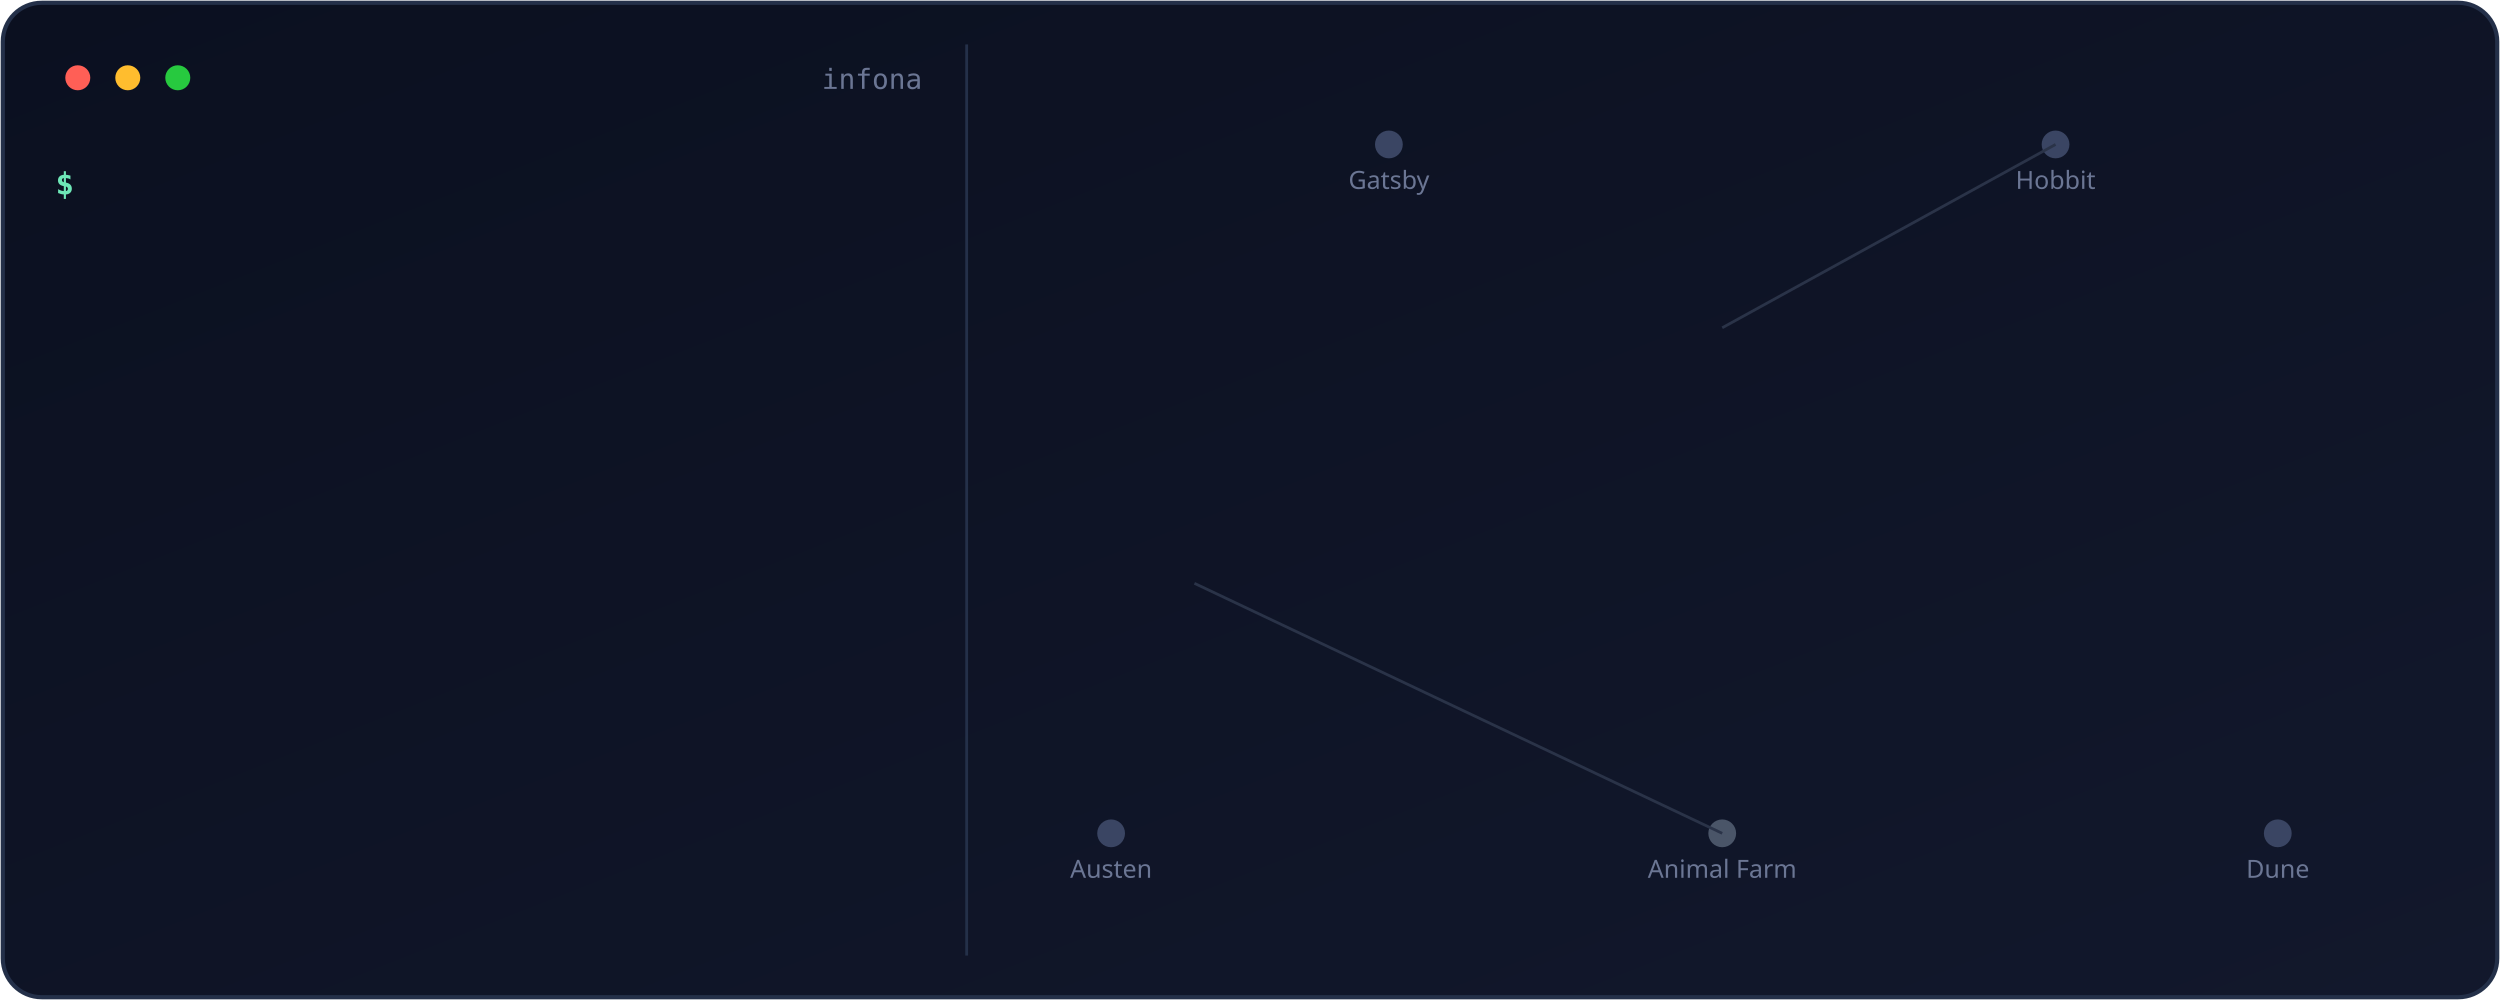
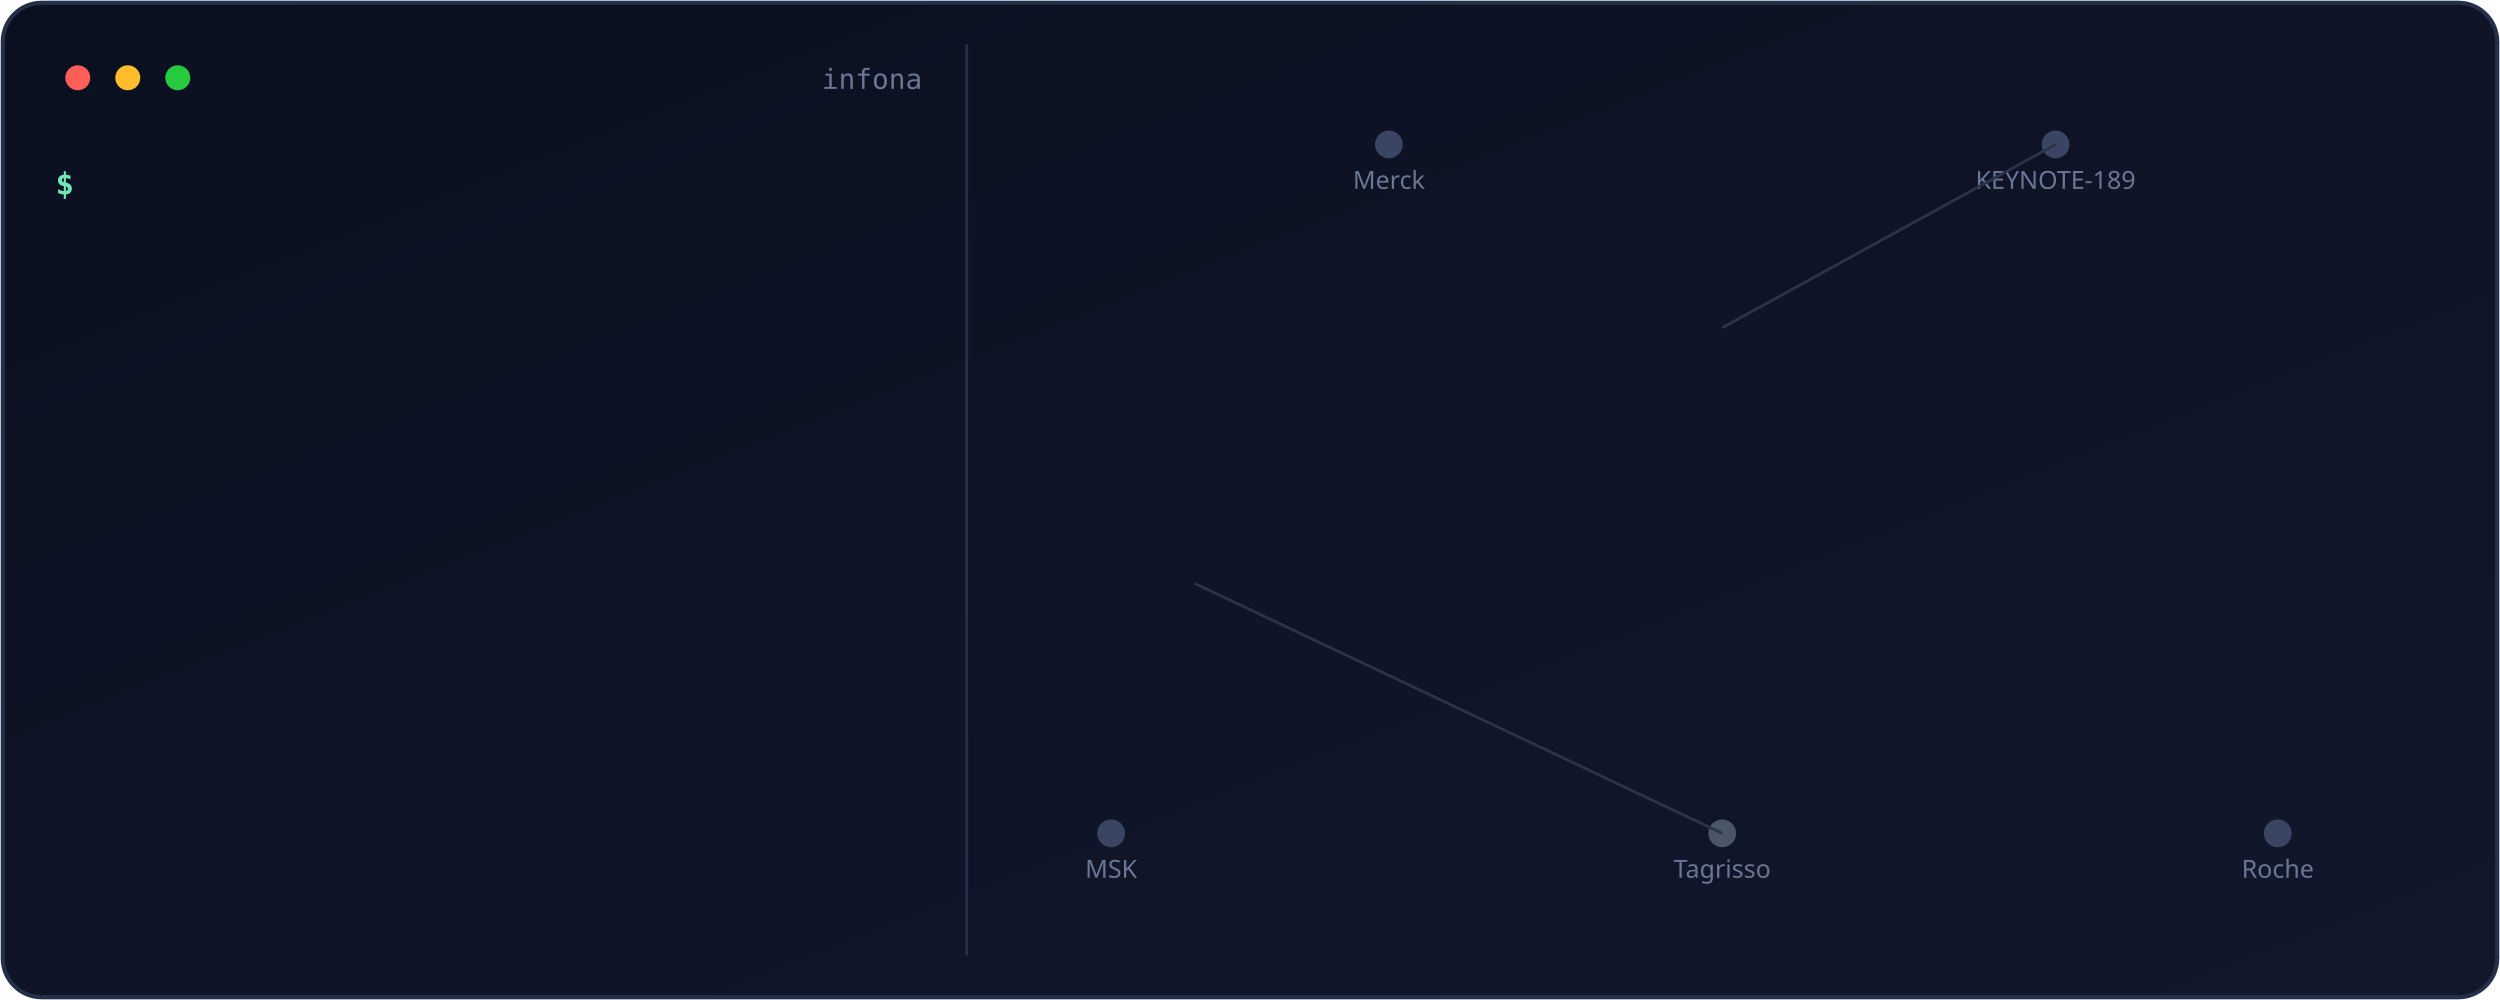
- <svg xmlns="http://www.w3.org/2000/svg" viewBox="0 0 900 360" width="900" height="360" font-family="ui-monospace, SFMono-Regular, Menlo, Consolas, monospace" role="img" aria-label="infona ask lighting a path across the bookstore knowledge graph">
+ <svg xmlns="http://www.w3.org/2000/svg" viewBox="0 0 900 360" width="900" height="360" font-family="ui-monospace, SFMono-Regular, Menlo, Consolas, monospace" role="img" aria-label="infona ask lighting AstraZeneca to AURORA-3 to NSCLC">
  <defs>
    <linearGradient id="bg" x1="0" y1="0" x2="1" y2="1">
      <stop offset="0" stop-color="#0b1020" />
      <stop offset="1" stop-color="#12182c" />
    </linearGradient>
  </defs>
  <rect x="1" y="1" width="898" height="358" rx="14" fill="url(#bg)" stroke="#243049" stroke-width="1.5" />
  <line x1="348" y1="16" x2="348" y2="344" stroke="#243049" stroke-width="1" />
  <circle cx="28" cy="28" r="4.5" fill="#ff5f56" />
  <circle cx="46" cy="28" r="4.5" fill="#ffbd2e" />
  <circle cx="64" cy="28" r="4.5" fill="#27c93f" />
  <text x="332" y="32" text-anchor="end" font-size="10" fill="#6b7694">infona</text>
  <text x="20" y="70" font-size="11" fill="#6ee7b7" font-weight="600">$</text>
  <text x="33.0" y="70" font-size="11" fill="#d7e2f5" opacity="0">i<animate attributeName="opacity" values="0;0;1;1;0" keyTimes="0;0.028;0.04;0.94;1" dur="12.0s" repeatCount="indefinite" />
  </text>
  <text x="39.6" y="70" font-size="11" fill="#d7e2f5" opacity="0">n<animate attributeName="opacity" values="0;0;1;1;0" keyTimes="0;0.042;0.054;0.94;1" dur="12.0s" repeatCount="indefinite" />
  </text>
  <text x="46.2" y="70" font-size="11" fill="#d7e2f5" opacity="0">f<animate attributeName="opacity" values="0;0;1;1;0" keyTimes="0;0.056;0.068;0.94;1" dur="12.0s" repeatCount="indefinite" />
  </text>
  <text x="52.8" y="70" font-size="11" fill="#d7e2f5" opacity="0">o<animate attributeName="opacity" values="0;0;1;1;0" keyTimes="0;0.07;0.082;0.94;1" dur="12.0s" repeatCount="indefinite" />
  </text>
  <text x="59.4" y="70" font-size="11" fill="#d7e2f5" opacity="0">n<animate attributeName="opacity" values="0;0;1;1;0" keyTimes="0;0.084;0.096;0.94;1" dur="12.0s" repeatCount="indefinite" />
  </text>
  <text x="66.0" y="70" font-size="11" fill="#d7e2f5" opacity="0">a<animate attributeName="opacity" values="0;0;1;1;0" keyTimes="0;0.098;0.11;0.94;1" dur="12.0s" repeatCount="indefinite" />
  </text>
  <text x="79.2" y="70" font-size="11" fill="#d7e2f5" opacity="0">a<animate attributeName="opacity" values="0;0;1;1;0" keyTimes="0;0.126;0.138;0.94;1" dur="12.0s" repeatCount="indefinite" />
  </text>
  <text x="85.8" y="70" font-size="11" fill="#d7e2f5" opacity="0">s<animate attributeName="opacity" values="0;0;1;1;0" keyTimes="0;0.14;0.152;0.94;1" dur="12.0s" repeatCount="indefinite" />
  </text>
  <text x="92.4" y="70" font-size="11" fill="#d7e2f5" opacity="0">k<animate attributeName="opacity" values="0;0;1;1;0" keyTimes="0;0.154;0.166;0.94;1" dur="12.0s" repeatCount="indefinite" />
  </text>
  <text x="105.6" y="70" font-size="11" fill="#d7e2f5" opacity="0">-<animate attributeName="opacity" values="0;0;1;1;0" keyTimes="0;0.182;0.194;0.94;1" dur="12.0s" repeatCount="indefinite" />
  </text>
  <text x="112.2" y="70" font-size="11" fill="#d7e2f5" opacity="0">-<animate attributeName="opacity" values="0;0;1;1;0" keyTimes="0;0.196;0.208;0.94;1" dur="12.0s" repeatCount="indefinite" />
  </text>
  <text x="118.8" y="70" font-size="11" fill="#d7e2f5" opacity="0">k<animate attributeName="opacity" values="0;0;1;1;0" keyTimes="0;0.21;0.222;0.94;1" dur="12.0s" repeatCount="indefinite" />
  </text>
  <text x="125.4" y="70" font-size="11" fill="#d7e2f5" opacity="0">g<animate attributeName="opacity" values="0;0;1;1;0" keyTimes="0;0.224;0.236;0.94;1" dur="12.0s" repeatCount="indefinite" />
  </text>
-   <text x="138.6" y="70" font-size="11" fill="#d7e2f5" opacity="0">b<animate attributeName="opacity" values="0;0;1;1;0" keyTimes="0;0.252;0.264;0.94;1" dur="12.0s" repeatCount="indefinite" />
+   <text x="138.6" y="70" font-size="11" fill="#d7e2f5" opacity="0">t<animate attributeName="opacity" values="0;0;1;1;0" keyTimes="0;0.252;0.264;0.94;1" dur="12.0s" repeatCount="indefinite" />
  </text>
-   <text x="145.2" y="70" font-size="11" fill="#d7e2f5" opacity="0">o<animate attributeName="opacity" values="0;0;1;1;0" keyTimes="0;0.266;0.278;0.94;1" dur="12.0s" repeatCount="indefinite" />
+   <text x="145.2" y="70" font-size="11" fill="#d7e2f5" opacity="0">r<animate attributeName="opacity" values="0;0;1;1;0" keyTimes="0;0.266;0.278;0.94;1" dur="12.0s" repeatCount="indefinite" />
  </text>
-   <text x="151.8" y="70" font-size="11" fill="#d7e2f5" opacity="0">o<animate attributeName="opacity" values="0;0;1;1;0" keyTimes="0;0.28;0.292;0.94;1" dur="12.0s" repeatCount="indefinite" />
+   <text x="151.8" y="70" font-size="11" fill="#d7e2f5" opacity="0">i<animate attributeName="opacity" values="0;0;1;1;0" keyTimes="0;0.28;0.292;0.94;1" dur="12.0s" repeatCount="indefinite" />
  </text>
-   <text x="158.4" y="70" font-size="11" fill="#d7e2f5" opacity="0">k<animate attributeName="opacity" values="0;0;1;1;0" keyTimes="0;0.294;0.306;0.94;1" dur="12.0s" repeatCount="indefinite" />
+   <text x="158.4" y="70" font-size="11" fill="#d7e2f5" opacity="0">a<animate attributeName="opacity" values="0;0;1;1;0" keyTimes="0;0.294;0.306;0.94;1" dur="12.0s" repeatCount="indefinite" />
  </text>
-   <text x="165.0" y="70" font-size="11" fill="#d7e2f5" opacity="0">s<animate attributeName="opacity" values="0;0;1;1;0" keyTimes="0;0.308;0.32;0.94;1" dur="12.0s" repeatCount="indefinite" />
+   <text x="165.0" y="70" font-size="11" fill="#d7e2f5" opacity="0">l<animate attributeName="opacity" values="0;0;1;1;0" keyTimes="0;0.308;0.32;0.94;1" dur="12.0s" repeatCount="indefinite" />
  </text>
-   <text x="171.6" y="70" font-size="11" fill="#d7e2f5" opacity="0">t<animate attributeName="opacity" values="0;0;1;1;0" keyTimes="0;0.322;0.334;0.94;1" dur="12.0s" repeatCount="indefinite" />
-   </text>
-   <text x="178.2" y="70" font-size="11" fill="#d7e2f5" opacity="0">o<animate attributeName="opacity" values="0;0;1;1;0" keyTimes="0;0.336;0.348;0.94;1" dur="12.0s" repeatCount="indefinite" />
-   </text>
-   <text x="184.8" y="70" font-size="11" fill="#d7e2f5" opacity="0">r<animate attributeName="opacity" values="0;0;1;1;0" keyTimes="0;0.35;0.362;0.94;1" dur="12.0s" repeatCount="indefinite" />
-   </text>
-   <text x="191.4" y="70" font-size="11" fill="#d7e2f5" opacity="0">e<animate attributeName="opacity" values="0;0;1;1;0" keyTimes="0;0.364;0.376;0.94;1" dur="12.0s" repeatCount="indefinite" />
+   <text x="171.6" y="70" font-size="11" fill="#d7e2f5" opacity="0">s<animate attributeName="opacity" values="0;0;1;1;0" keyTimes="0;0.322;0.334;0.94;1" dur="12.0s" repeatCount="indefinite" />
  </text>
  <text x="20" y="88" font-size="11" fill="#6ee7b7" font-weight="600" opacity="0">&gt;<animate attributeName="opacity" values="0;0;1;1;0" keyTimes="0;0.208;0.22;0.94;1" dur="12.0s" repeatCount="indefinite" />
  </text>
  <text x="33.0" y="88" font-size="11" fill="#d7e2f5" opacity="0">"<animate attributeName="opacity" values="0;0;1;1;0" keyTimes="0;0.218;0.23;0.94;1" dur="12.0s" repeatCount="indefinite" />
  </text>
-   <text x="39.6" y="88" font-size="11" fill="#d7e2f5" opacity="0">O<animate attributeName="opacity" values="0;0;1;1;0" keyTimes="0;0.232;0.244;0.94;1" dur="12.0s" repeatCount="indefinite" />
+   <text x="39.6" y="88" font-size="11" fill="#d7e2f5" opacity="0">A<animate attributeName="opacity" values="0;0;1;1;0" keyTimes="0;0.232;0.244;0.94;1" dur="12.0s" repeatCount="indefinite" />
  </text>
-   <text x="46.2" y="88" font-size="11" fill="#d7e2f5" opacity="0">r<animate attributeName="opacity" values="0;0;1;1;0" keyTimes="0;0.246;0.258;0.94;1" dur="12.0s" repeatCount="indefinite" />
+   <text x="46.2" y="88" font-size="11" fill="#d7e2f5" opacity="0">Z<animate attributeName="opacity" values="0;0;1;1;0" keyTimes="0;0.246;0.258;0.94;1" dur="12.0s" repeatCount="indefinite" />
  </text>
-   <text x="52.8" y="88" font-size="11" fill="#d7e2f5" opacity="0">w<animate attributeName="opacity" values="0;0;1;1;0" keyTimes="0;0.26;0.272;0.94;1" dur="12.0s" repeatCount="indefinite" />
+   <text x="59.4" y="88" font-size="11" fill="#d7e2f5" opacity="0">P<animate attributeName="opacity" values="0;0;1;1;0" keyTimes="0;0.274;0.286;0.94;1" dur="12.0s" repeatCount="indefinite" />
  </text>
-   <text x="59.4" y="88" font-size="11" fill="#d7e2f5" opacity="0">e<animate attributeName="opacity" values="0;0;1;1;0" keyTimes="0;0.274;0.286;0.94;1" dur="12.0s" repeatCount="indefinite" />
+   <text x="66.0" y="88" font-size="11" fill="#d7e2f5" opacity="0">h<animate attributeName="opacity" values="0;0;1;1;0" keyTimes="0;0.288;0.3;0.94;1" dur="12.0s" repeatCount="indefinite" />
  </text>
-   <text x="66.0" y="88" font-size="11" fill="#d7e2f5" opacity="0">l<animate attributeName="opacity" values="0;0;1;1;0" keyTimes="0;0.288;0.3;0.94;1" dur="12.0s" repeatCount="indefinite" />
+   <text x="72.6" y="88" font-size="11" fill="#d7e2f5" opacity="0">a<animate attributeName="opacity" values="0;0;1;1;0" keyTimes="0;0.302;0.314;0.94;1" dur="12.0s" repeatCount="indefinite" />
  </text>
-   <text x="72.6" y="88" font-size="11" fill="#d7e2f5" opacity="0">l<animate attributeName="opacity" values="0;0;1;1;0" keyTimes="0;0.302;0.314;0.94;1" dur="12.0s" repeatCount="indefinite" />
+   <text x="79.2" y="88" font-size="11" fill="#d7e2f5" opacity="0">s<animate attributeName="opacity" values="0;0;1;1;0" keyTimes="0;0.316;0.328;0.94;1" dur="12.0s" repeatCount="indefinite" />
  </text>
-   <text x="85.8" y="88" font-size="11" fill="#d7e2f5" opacity="0">t<animate attributeName="opacity" values="0;0;1;1;0" keyTimes="0;0.33;0.342;0.94;1" dur="12.0s" repeatCount="indefinite" />
+   <text x="85.8" y="88" font-size="11" fill="#d7e2f5" opacity="0">e<animate attributeName="opacity" values="0;0;1;1;0" keyTimes="0;0.33;0.342;0.94;1" dur="12.0s" repeatCount="indefinite" />
  </text>
-   <text x="92.4" y="88" font-size="11" fill="#d7e2f5" opacity="0">o<animate attributeName="opacity" values="0;0;1;1;0" keyTimes="0;0.344;0.356;0.94;1" dur="12.0s" repeatCount="indefinite" />
+   <text x="99.0" y="88" font-size="11" fill="#d7e2f5" opacity="0">3<animate attributeName="opacity" values="0;0;1;1;0" keyTimes="0;0.358;0.37;0.94;1" dur="12.0s" repeatCount="indefinite" />
  </text>
-   <text x="105.6" y="88" font-size="11" fill="#d7e2f5" opacity="0">D<animate attributeName="opacity" values="0;0;1;1;0" keyTimes="0;0.372;0.384;0.94;1" dur="12.0s" repeatCount="indefinite" />
+   <text x="112.2" y="88" font-size="11" fill="#d7e2f5" opacity="0">N<animate attributeName="opacity" values="0;0;1;1;0" keyTimes="0;0.386;0.398;0.94;1" dur="12.0s" repeatCount="indefinite" />
  </text>
-   <text x="112.2" y="88" font-size="11" fill="#d7e2f5" opacity="0">y<animate attributeName="opacity" values="0;0;1;1;0" keyTimes="0;0.386;0.398;0.94;1" dur="12.0s" repeatCount="indefinite" />
+   <text x="118.8" y="88" font-size="11" fill="#d7e2f5" opacity="0">S<animate attributeName="opacity" values="0;0;1;1;0" keyTimes="0;0.4;0.412;0.94;1" dur="12.0s" repeatCount="indefinite" />
  </text>
-   <text x="118.8" y="88" font-size="11" fill="#d7e2f5" opacity="0">s<animate attributeName="opacity" values="0;0;1;1;0" keyTimes="0;0.4;0.412;0.94;1" dur="12.0s" repeatCount="indefinite" />
+   <text x="125.4" y="88" font-size="11" fill="#d7e2f5" opacity="0">C<animate attributeName="opacity" values="0;0;1;1;0" keyTimes="0;0.414;0.426;0.94;1" dur="12.0s" repeatCount="indefinite" />
  </text>
-   <text x="125.4" y="88" font-size="11" fill="#d7e2f5" opacity="0">t<animate attributeName="opacity" values="0;0;1;1;0" keyTimes="0;0.414;0.426;0.94;1" dur="12.0s" repeatCount="indefinite" />
+   <text x="132.0" y="88" font-size="11" fill="#d7e2f5" opacity="0">L<animate attributeName="opacity" values="0;0;1;1;0" keyTimes="0;0.428;0.44;0.94;1" dur="12.0s" repeatCount="indefinite" />
  </text>
-   <text x="132.0" y="88" font-size="11" fill="#d7e2f5" opacity="0">o<animate attributeName="opacity" values="0;0;1;1;0" keyTimes="0;0.428;0.44;0.94;1" dur="12.0s" repeatCount="indefinite" />
+   <text x="138.6" y="88" font-size="11" fill="#d7e2f5" opacity="0">C<animate attributeName="opacity" values="0;0;1;1;0" keyTimes="0;0.442;0.454;0.94;1" dur="12.0s" repeatCount="indefinite" />
  </text>
-   <text x="138.6" y="88" font-size="11" fill="#d7e2f5" opacity="0">p<animate attributeName="opacity" values="0;0;1;1;0" keyTimes="0;0.442;0.454;0.94;1" dur="12.0s" repeatCount="indefinite" />
+   <text x="145.2" y="88" font-size="11" fill="#d7e2f5" opacity="0">?<animate attributeName="opacity" values="0;0;1;1;0" keyTimes="0;0.456;0.468;0.94;1" dur="12.0s" repeatCount="indefinite" />
  </text>
-   <text x="145.2" y="88" font-size="11" fill="#d7e2f5" opacity="0">i<animate attributeName="opacity" values="0;0;1;1;0" keyTimes="0;0.456;0.468;0.94;1" dur="12.0s" repeatCount="indefinite" />
+   <text x="151.8" y="88" font-size="11" fill="#d7e2f5" opacity="0">"<animate attributeName="opacity" values="0;0;1;1;0" keyTimes="0;0.47;0.482;0.94;1" dur="12.0s" repeatCount="indefinite" />
  </text>
-   <text x="151.8" y="88" font-size="11" fill="#d7e2f5" opacity="0">a<animate attributeName="opacity" values="0;0;1;1;0" keyTimes="0;0.47;0.482;0.94;1" dur="12.0s" repeatCount="indefinite" />
+   <text x="20" y="114" font-size="11" fill="#8eb4ff" opacity="0">MATCH (s:Sponsor)-[:runs]-&gt;(t:Trial)<animate attributeName="opacity" values="0;0;1;1;0" keyTimes="0;0.468;0.48;0.94;1" dur="12.0s" repeatCount="indefinite" />
  </text>
-   <text x="158.4" y="88" font-size="11" fill="#d7e2f5" opacity="0">n<animate attributeName="opacity" values="0;0;1;1;0" keyTimes="0;0.484;0.496;0.94;1" dur="12.0s" repeatCount="indefinite" />
+   <text x="20" y="132" font-size="11" fill="#8eb4ff" opacity="0">      -[:indication]-&gt;(i:Indication)<animate attributeName="opacity" values="0;0;1;1;0" keyTimes="0;0.498;0.51;0.94;1" dur="12.0s" repeatCount="indefinite" />
  </text>
-   <text x="165.0" y="88" font-size="11" fill="#d7e2f5" opacity="0">?<animate attributeName="opacity" values="0;0;1;1;0" keyTimes="0;0.498;0.51;0.94;1" dur="12.0s" repeatCount="indefinite" />
+   <text x="20" y="150" font-size="11" fill="#d7e2f5" opacity="0">WHERE s.name = 'AstraZeneca'<animate attributeName="opacity" values="0;0;1;1;0" keyTimes="0;0.528;0.54;0.94;1" dur="12.0s" repeatCount="indefinite" />
  </text>
-   <text x="171.6" y="88" font-size="11" fill="#d7e2f5" opacity="0">"<animate attributeName="opacity" values="0;0;1;1;0" keyTimes="0;0.512;0.524;0.94;1" dur="12.0s" repeatCount="indefinite" />
+   <text x="20" y="168" font-size="11" fill="#8eb4ff" opacity="0">  AND t.phase = 'Phase 3'<animate attributeName="opacity" values="0;0;1;1;0" keyTimes="0;0.558;0.57;0.94;1" dur="12.0s" repeatCount="indefinite" />
  </text>
-   <text x="20" y="114" font-size="11" fill="#8eb4ff" opacity="0">MATCH (a:Author)-[:wrote]-&gt;(b:Book)<animate attributeName="opacity" values="0;0;1;1;0" keyTimes="0;0.488;0.5;0.94;1" dur="12.0s" repeatCount="indefinite" />
+   <text x="20" y="186" font-size="11" fill="#8eb4ff" opacity="0">  AND i.name = 'NSCLC'<animate attributeName="opacity" values="0;0;1;1;0" keyTimes="0;0.588;0.6;0.94;1" dur="12.0s" repeatCount="indefinite" />
  </text>
-   <text x="20" y="132" font-size="11" fill="#8eb4ff" opacity="0">      -[:genre]-&gt;(g:Genre)<animate attributeName="opacity" values="0;0;1;1;0" keyTimes="0;0.523;0.535;0.94;1" dur="12.0s" repeatCount="indefinite" />
+   <text x="20" y="212" font-size="11" fill="#e85a2b" opacity="0">Path  AstraZeneca --runs--&gt; AURORA-3<animate attributeName="opacity" values="0;0;1;1;0" keyTimes="0;0.618;0.63;0.94;1" dur="12.0s" repeatCount="indefinite" />
  </text>
-   <text x="20" y="150" font-size="11" fill="#d7e2f5" opacity="0">WHERE a.name = 'Orwell'<animate attributeName="opacity" values="0;0;1;1;0" keyTimes="0;0.558;0.57;0.94;1" dur="12.0s" repeatCount="indefinite" />
+   <text x="20" y="230" font-size="11" fill="#8eb4ff" opacity="0">         --indication--&gt; NSCLC<animate attributeName="opacity" values="0;0;1;1;0" keyTimes="0;0.648;0.66;0.94;1" dur="12.0s" repeatCount="indefinite" />
  </text>
-   <text x="20" y="168" font-size="11" fill="#8eb4ff" opacity="0">  AND g.name = 'Dystopian'<animate attributeName="opacity" values="0;0;1;1;0" keyTimes="0;0.593;0.605;0.94;1" dur="12.0s" repeatCount="indefinite" />
+   <text x="20" y="256" font-size="11" fill="#f5b183" opacity="0">AURORA-3   Tagrisso   Active<animate attributeName="opacity" values="0;0;1;1;0" keyTimes="0;0.678;0.69;0.94;1" dur="12.0s" repeatCount="indefinite" />
  </text>
-   <text x="20" y="196" font-size="11" fill="#f0b429" opacity="0">Path  Orwell --wrote--&gt; 1984<animate attributeName="opacity" values="0;0;1;1;0" keyTimes="0;0.628;0.64;0.94;1" dur="12.0s" repeatCount="indefinite" />
-   </text>
-   <text x="20" y="214" font-size="11" fill="#8eb4ff" opacity="0">         --genre--&gt; Dystopian<animate attributeName="opacity" values="0;0;1;1;0" keyTimes="0;0.663;0.675;0.94;1" dur="12.0s" repeatCount="indefinite" />
-   </text>
-   <text x="20" y="240" font-size="11" fill="#f5d27a" opacity="0">1984   $11.99   1949<animate attributeName="opacity" values="0;0;1;1;0" keyTimes="0;0.698;0.71;0.94;1" dur="12.0s" repeatCount="indefinite" />
+   <text x="20" y="274" font-size="11" fill="#f5b183" opacity="0">FLAURA     Tagrisso   Completed<animate attributeName="opacity" values="0;0;1;1;0" keyTimes="0;0.708;0.72;0.94;1" dur="12.0s" repeatCount="indefinite" />
  </text>
  <g font-family="ui-sans-serif, system-ui, sans-serif">
    <circle cx="500" cy="52" r="5" fill="#3a4563" />
-     <text x="500" y="68" font-size="9" fill="#6b7694" text-anchor="middle">Gatsby</text>
+     <text x="500" y="68" font-size="9" fill="#6b7694" text-anchor="middle">Merck</text>
    <circle cx="740" cy="52" r="5" fill="#3a4563" />
-     <text x="740" y="68" font-size="9" fill="#6b7694" text-anchor="middle">Hobbit</text>
+     <text x="740" y="68" font-size="9" fill="#6b7694" text-anchor="middle">KEYNOTE-189</text>
    <circle cx="820" cy="300" r="5" fill="#3a4563" />
-     <text x="820" y="316" font-size="9" fill="#6b7694" text-anchor="middle">Dune</text>
+     <text x="820" y="316" font-size="9" fill="#6b7694" text-anchor="middle">Roche</text>
    <circle cx="400" cy="300" r="5" fill="#3a4563" />
-     <text x="400" y="316" font-size="9" fill="#6b7694" text-anchor="middle">Austen</text>
+     <text x="400" y="316" font-size="9" fill="#6b7694" text-anchor="middle">MSK</text>
    <circle cx="620" cy="300" r="5" fill="#4a5568" />
-     <text x="620" y="316" font-size="9" fill="#6b7694" text-anchor="middle">Animal Farm</text>
+     <text x="620" y="316" font-size="9" fill="#6b7694" text-anchor="middle">Tagrisso</text>
    <line x1="430" y1="210" x2="620" y2="300" stroke="#2a3348" stroke-width="1" />
    <line x1="620" y1="118" x2="740" y2="52" stroke="#2a3348" stroke-width="1" />
    <line x1="430" y1="210" x2="620" y2="118" stroke="#7aa2ff" stroke-width="2.4" stroke-linecap="round" opacity="0">
      <animate attributeName="opacity" values="0;0;1;1;0" keyTimes="0;0.568;0.58;0.94;1" dur="12.0s" repeatCount="indefinite" />
    </line>
-     <text x="520" y="150" font-size="9" fill="#7aa2ff" text-anchor="middle" opacity="0" font-weight="600">wrote<animate attributeName="opacity" values="0;0;1;1;0" keyTimes="0;0.588;0.6;0.94;1" dur="12.0s" repeatCount="indefinite" />
+     <text x="520" y="150" font-size="9" fill="#7aa2ff" text-anchor="middle" opacity="0" font-weight="600">runs<animate attributeName="opacity" values="0;0;1;1;0" keyTimes="0;0.588;0.6;0.94;1" dur="12.0s" repeatCount="indefinite" />
    </text>
    <circle cx="430" cy="210" r="18" fill="#7aa2ff" opacity="0">
      <animate attributeName="opacity" values="0;0;0.22;0.12;0.12;0" keyTimes="0;0.55;0.56;0.6;0.94;1" dur="12.0s" repeatCount="indefinite" />
    </circle>
    <circle cx="430" cy="210" r="12" fill="#141a2c" stroke="#7aa2ff" stroke-width="1.6" opacity="0">
      <animate attributeName="opacity" values="0;0;1;1;0" keyTimes="0;0.548;0.56;0.94;1" dur="12.0s" repeatCount="indefinite" />
    </circle>
-     <text x="430" y="230" font-size="10.5" fill="#d7e2f5" text-anchor="middle" font-weight="600" opacity="0">Orwell<animate attributeName="opacity" values="0;0;1;1;0" keyTimes="0;0.563;0.575;0.94;1" dur="12.0s" repeatCount="indefinite" />
+     <text x="430" y="230" font-size="10.5" fill="#d7e2f5" text-anchor="middle" font-weight="600" opacity="0">AstraZeneca<animate attributeName="opacity" values="0;0;1;1;0" keyTimes="0;0.563;0.575;0.94;1" dur="12.0s" repeatCount="indefinite" />
    </text>
-     <circle cx="620" cy="118" r="18" fill="#f0b429" opacity="0">
+     <circle cx="620" cy="118" r="18" fill="#e85a2b" opacity="0">
      <animate attributeName="opacity" values="0;0;0.22;0.12;0.12;0" keyTimes="0;0.63;0.64;0.68;0.94;1" dur="12.0s" repeatCount="indefinite" />
    </circle>
-     <circle cx="620" cy="118" r="13" fill="#141a2c" stroke="#f0b429" stroke-width="1.6" opacity="0">
+     <circle cx="620" cy="118" r="13" fill="#141a2c" stroke="#e85a2b" stroke-width="1.6" opacity="0">
      <animate attributeName="opacity" values="0;0;1;1;0" keyTimes="0;0.628;0.64;0.94;1" dur="12.0s" repeatCount="indefinite" />
    </circle>
-     <text x="620" y="138" font-size="10.5" fill="#d7e2f5" text-anchor="middle" font-weight="600" opacity="0">1984<animate attributeName="opacity" values="0;0;1;1;0" keyTimes="0;0.643;0.655;0.94;1" dur="12.0s" repeatCount="indefinite" />
+     <text x="620" y="138" font-size="10.5" fill="#d7e2f5" text-anchor="middle" font-weight="600" opacity="0">AURORA-3<animate attributeName="opacity" values="0;0;1;1;0" keyTimes="0;0.643;0.655;0.94;1" dur="12.0s" repeatCount="indefinite" />
    </text>
-     <line x1="620" y1="118" x2="800" y2="210" stroke="#f0b429" stroke-width="2.4" stroke-linecap="round" opacity="0">
+     <line x1="620" y1="118" x2="800" y2="210" stroke="#e85a2b" stroke-width="2.4" stroke-linecap="round" opacity="0">
      <animate attributeName="opacity" values="0;0;1;1;0" keyTimes="0;0.708;0.72;0.94;1" dur="12.0s" repeatCount="indefinite" />
    </line>
-     <text x="715" y="150" font-size="9" fill="#f0b429" text-anchor="middle" opacity="0" font-weight="600">genre<animate attributeName="opacity" values="0;0;1;1;0" keyTimes="0;0.728;0.74;0.94;1" dur="12.0s" repeatCount="indefinite" />
+     <text x="715" y="150" font-size="9" fill="#e85a2b" text-anchor="middle" opacity="0" font-weight="600">indication<animate attributeName="opacity" values="0;0;1;1;0" keyTimes="0;0.728;0.74;0.94;1" dur="12.0s" repeatCount="indefinite" />
    </text>
    <circle cx="800" cy="210" r="18" fill="#c084fc" opacity="0">
      <animate attributeName="opacity" values="0;0;0.22;0.12;0.12;0" keyTimes="0;0.77;0.78;0.82;0.94;1" dur="12.0s" repeatCount="indefinite" />
    </circle>
    <circle cx="800" cy="210" r="12" fill="#141a2c" stroke="#c084fc" stroke-width="1.6" opacity="0">
      <animate attributeName="opacity" values="0;0;1;1;0" keyTimes="0;0.768;0.78;0.94;1" dur="12.0s" repeatCount="indefinite" />
    </circle>
-     <text x="800" y="230" font-size="10.5" fill="#d7e2f5" text-anchor="middle" font-weight="600" opacity="0">Dystopian<animate attributeName="opacity" values="0;0;1;1;0" keyTimes="0;0.783;0.795;0.94;1" dur="12.0s" repeatCount="indefinite" />
+     <text x="800" y="230" font-size="10.5" fill="#d7e2f5" text-anchor="middle" font-weight="600" opacity="0">NSCLC<animate attributeName="opacity" values="0;0;1;1;0" keyTimes="0;0.783;0.795;0.94;1" dur="12.0s" repeatCount="indefinite" />
    </text>
  </g>
</svg>
